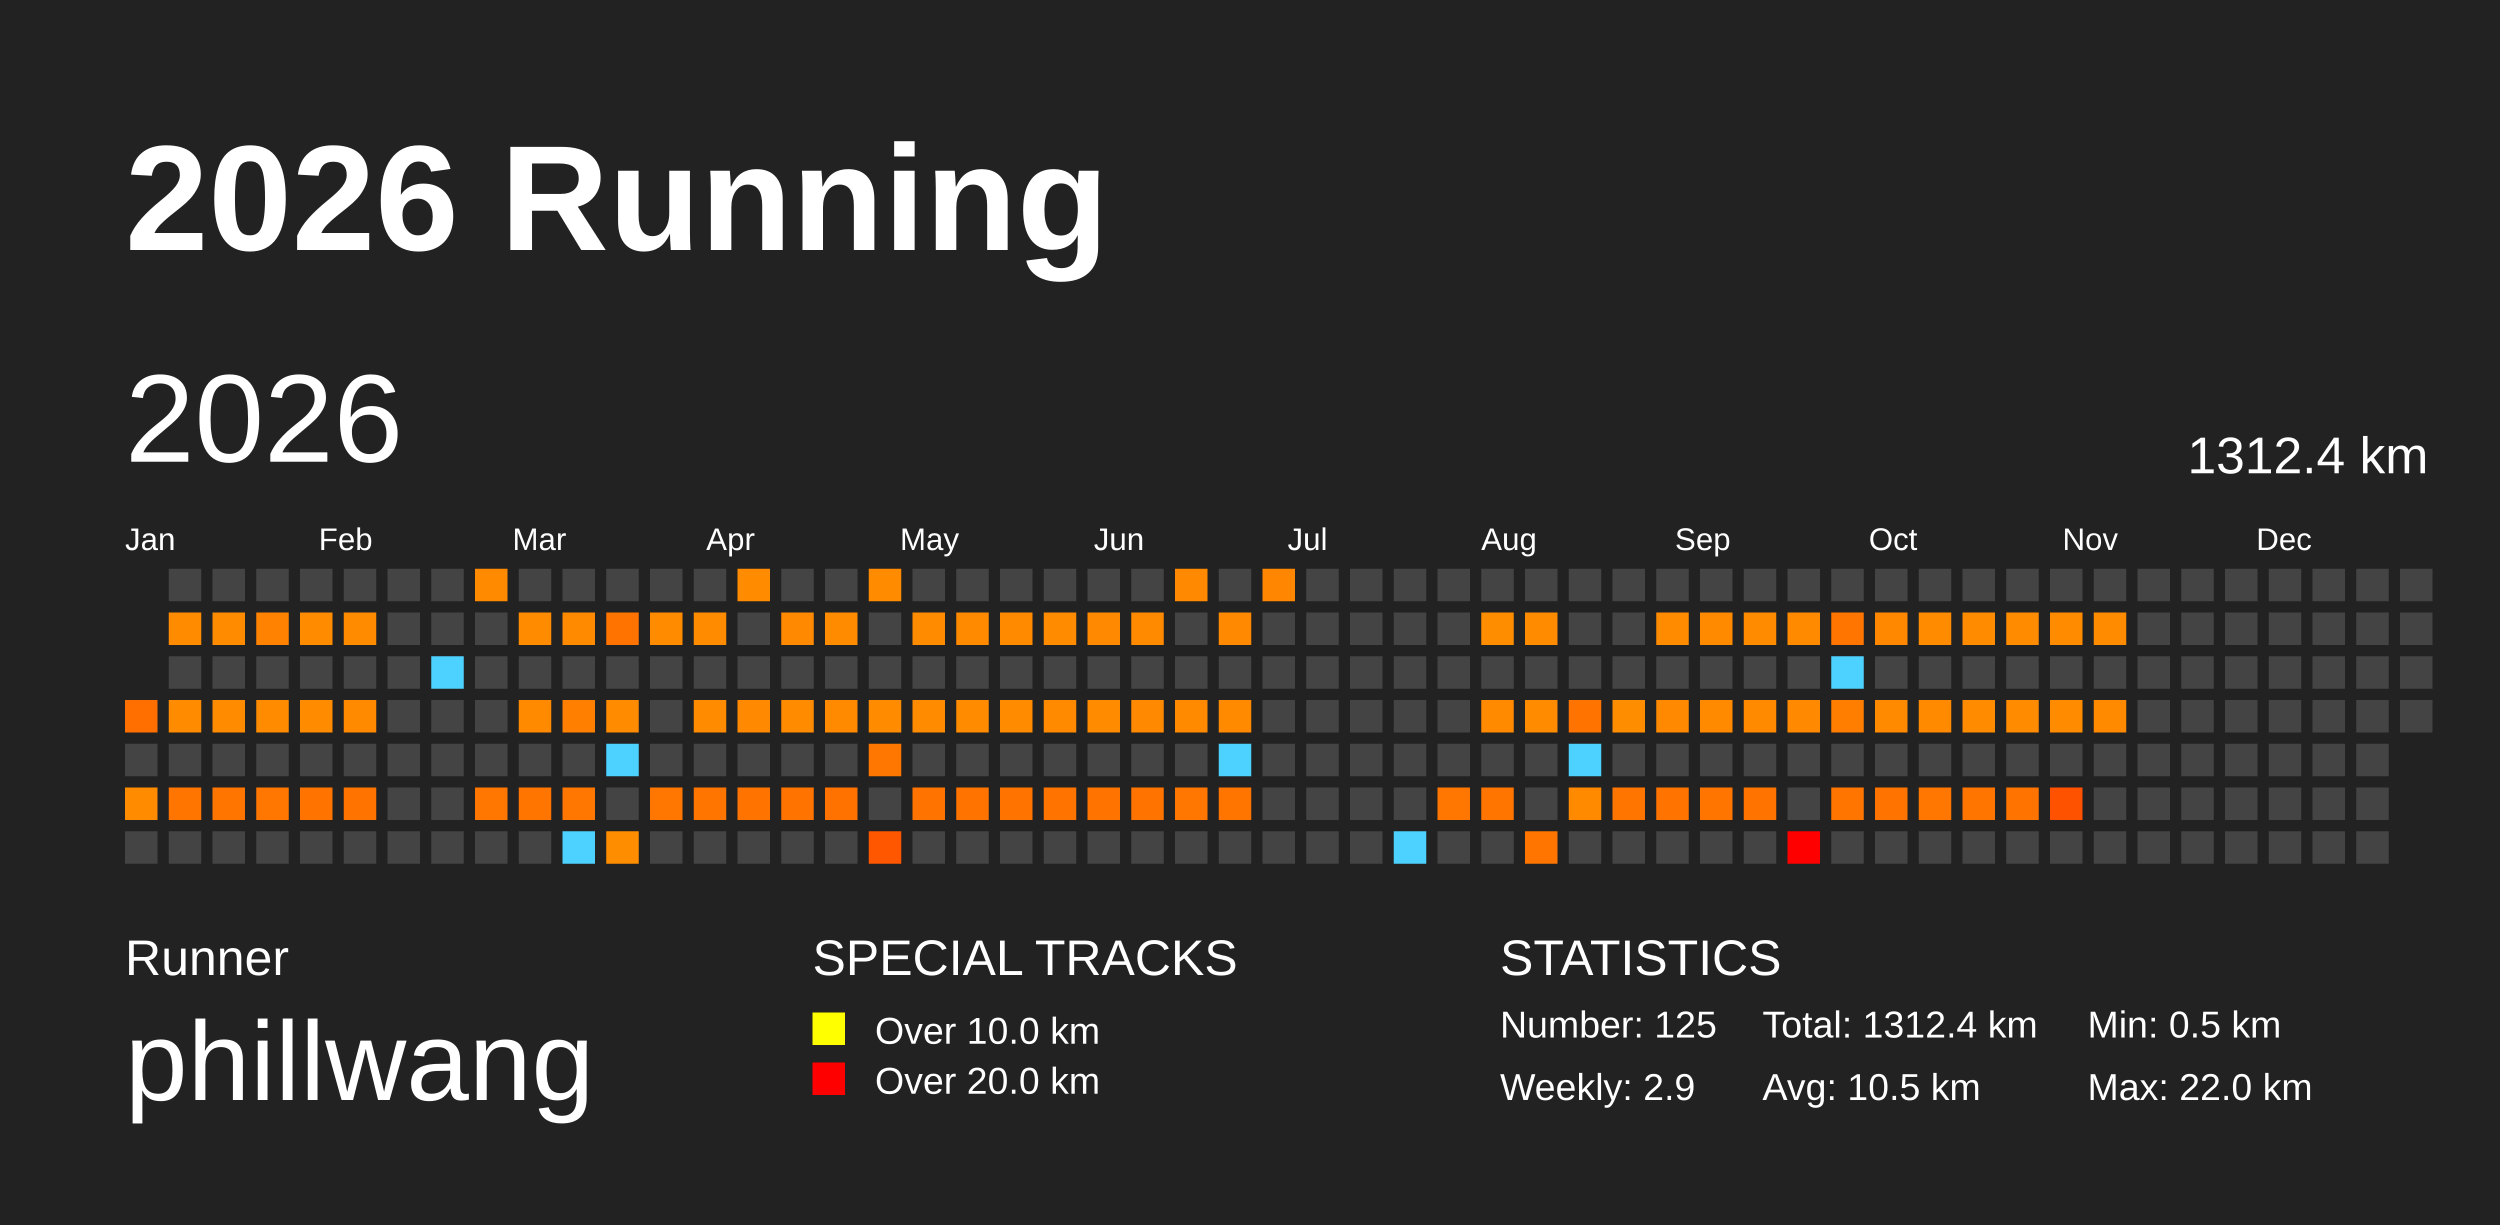
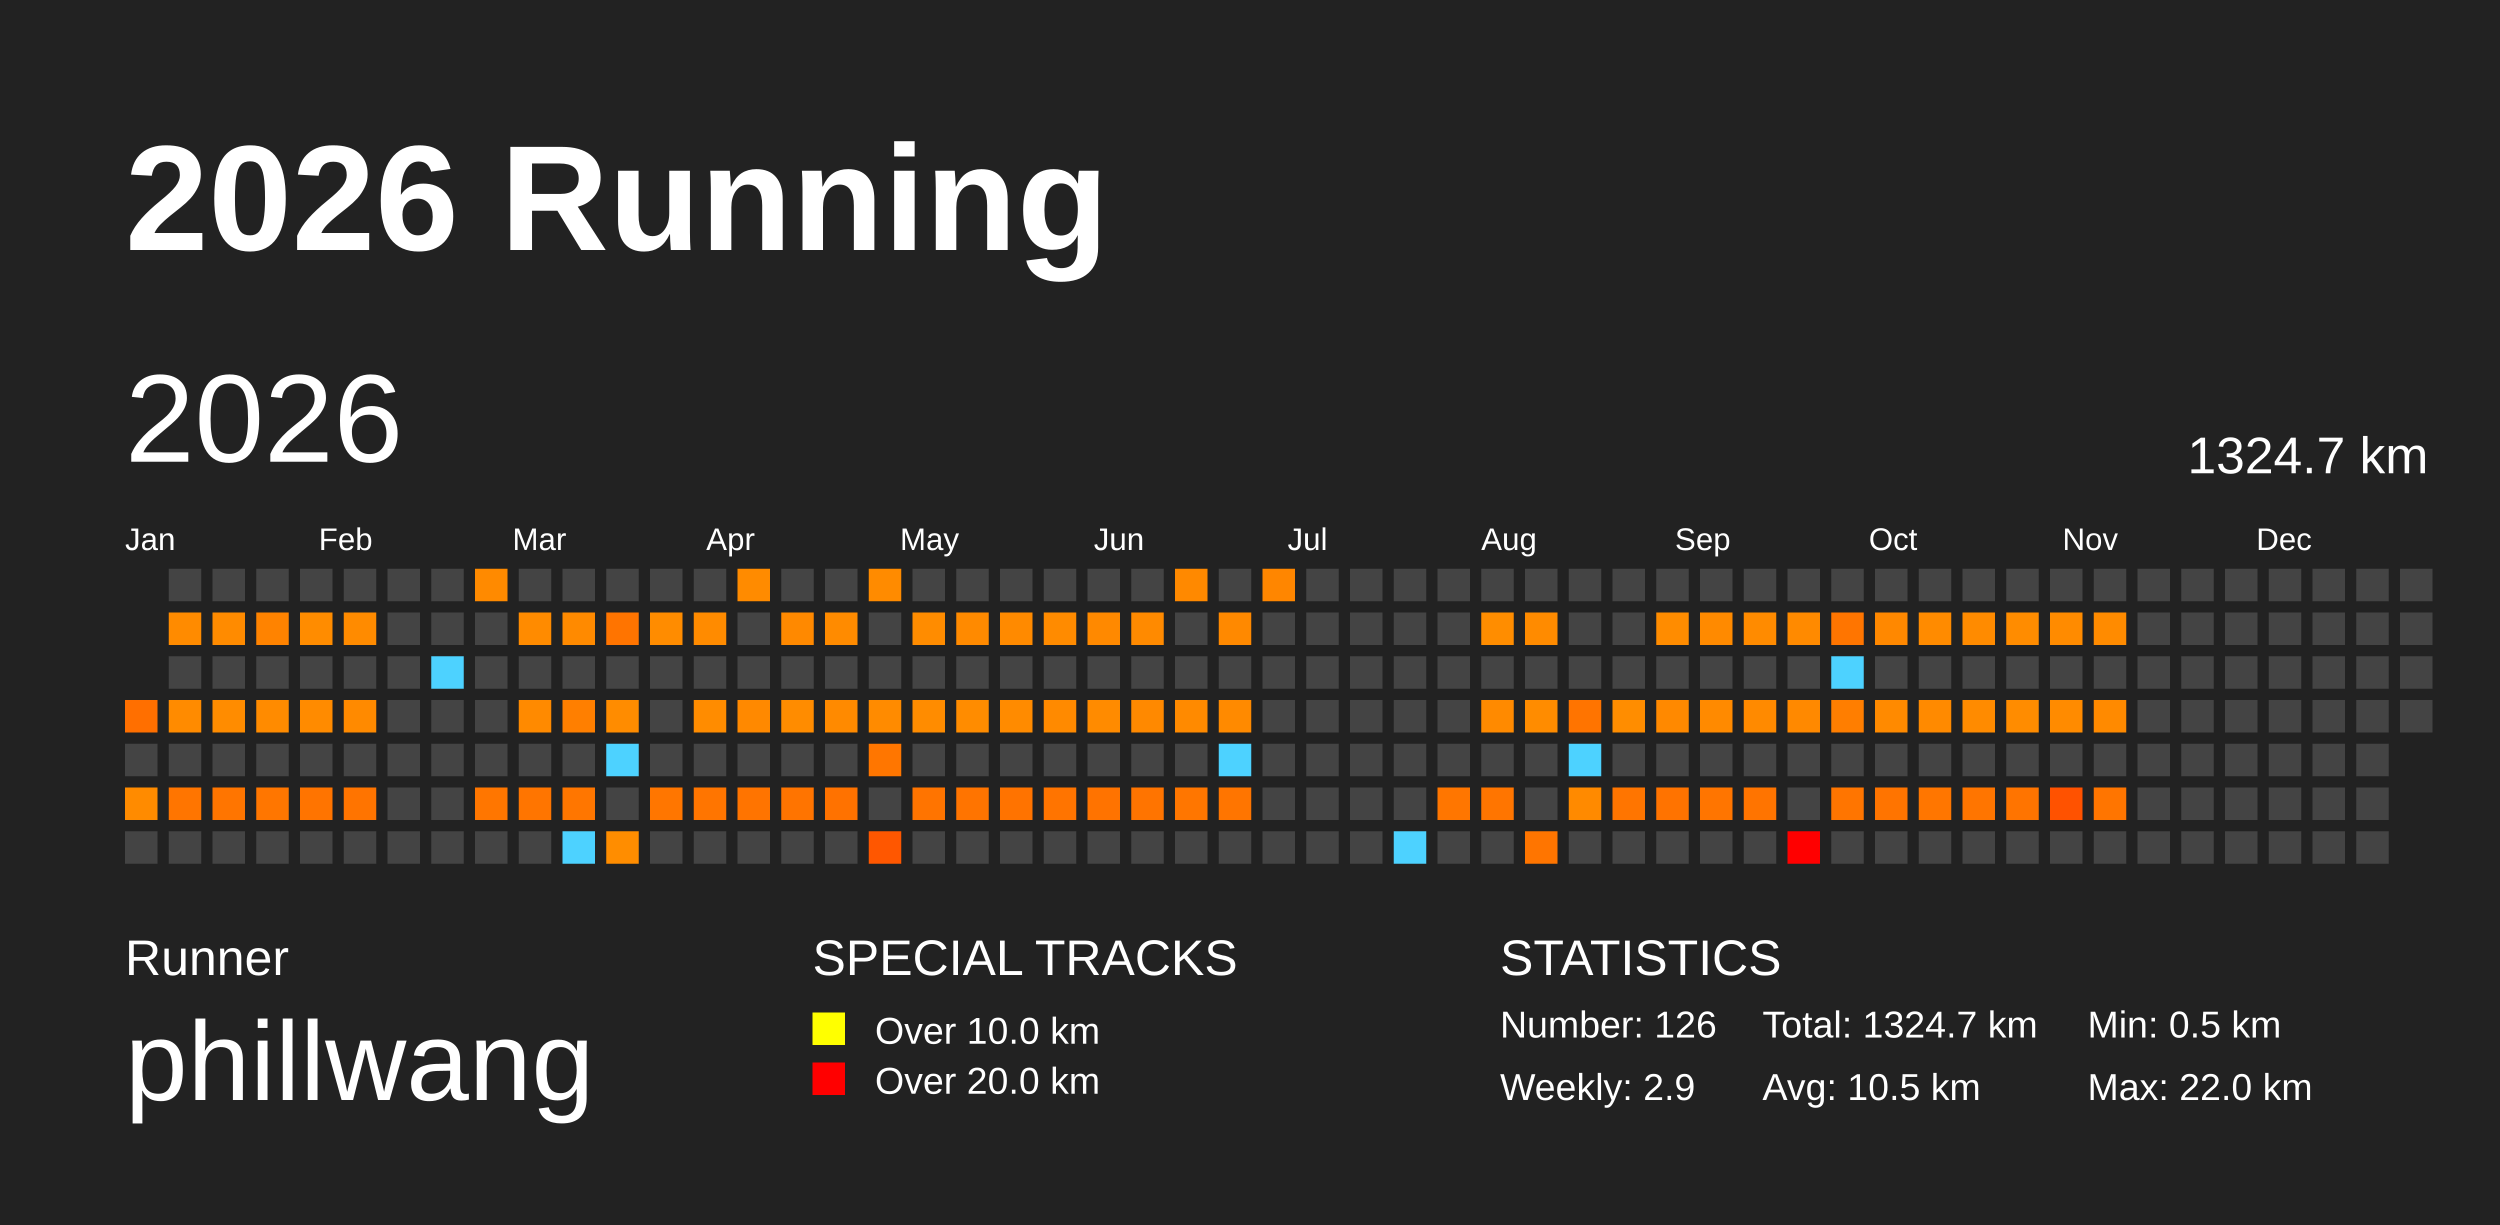
<svg xmlns="http://www.w3.org/2000/svg" baseProfile="full" height="98mm" version="1.1" viewBox="0,0,200,98" width="200mm">
  <defs>
    <pattern height="2" id="indoor-stripe" patternUnits="userSpaceOnUse" width="2">
      <line stroke="white" stroke-opacity="0.45" stroke-width="0.5" x1="0" x2="2" y1="2" y2="0" />
    </pattern>
  </defs>
  <rect fill="#222222" height="98" width="200" x="0" y="0" />
  <text fill="#FFFFFF" style="font-size:12px; font-family:Arial; font-weight:bold;" x="10" y="20">2026 Running</text>
  <text fill="#FFFFFF" style="font-size:4px; font-family:Arial" x="10" y="78">Runner</text>
  <text fill="#FFFFFF" style="font-size:9px; font-family:Arial" x="10" y="88">phillwang</text>
  <text fill="#FFFFFF" style="font-size:4px; font-family:Arial" x="65" y="78">SPECIAL TRACKS</text>
  <rect fill="yellow" height="2.6" width="2.6" x="65" y="81" />
  <text fill="#FFFFFF" style="font-size:3px; font-family:Arial" x="70" y="83.5">Over 10.0 km</text>
  <rect fill="red" height="2.6" width="2.6" x="65" y="85" />
  <text fill="#FFFFFF" style="font-size:3px; font-family:Arial" x="70" y="87.5">Over 20.0 km</text>
  <text fill="#FFFFFF" style="font-size:4px; font-family:Arial" x="120" y="78">STATISTICS</text>
-   <text fill="#FFFFFF" style="font-size:3px; font-family:Arial" x="120" y="83">Number: 125</text>
+   <text fill="#FFFFFF" style="font-size:3px; font-family:Arial" x="120" y="83">Number: 126</text>
  <text fill="#FFFFFF" style="font-size:3px; font-family:Arial" x="120" y="88">Weekly: 2.9</text>
-   <text fill="#FFFFFF" style="font-size:3px; font-family:Arial" x="141" y="83">Total: 1312.4 km</text>
+   <text fill="#FFFFFF" style="font-size:3px; font-family:Arial" x="141" y="83">Total: 1324.7 km</text>
  <text fill="#FFFFFF" style="font-size:3px; font-family:Arial" x="141" y="88">Avg: 10.5 km</text>
  <text fill="#FFFFFF" style="font-size:3px; font-family:Arial" x="167" y="83">Min: 0.5 km</text>
  <text fill="#FFFFFF" style="font-size:3px; font-family:Arial" x="167" y="88">Max: 22.0 km</text>
  <text dominant-baseline="hanging" fill="#FFFFFF" style="font-size:10.0px; font-family:Arial;" x="10" y="30">2026</text>
-   <text dominant-baseline="hanging" fill="#FFFFFF" style="font-size:4.125px; font-family:Arial;" x="175" y="35">1312.4 km</text>
+   <text dominant-baseline="hanging" fill="#FFFFFF" style="font-size:4.125px; font-family:Arial;" x="175" y="35">1324.7 km</text>
  <text fill="#FFFFFF" style="font-size:2.5px; font-family:Arial" x="10.0" y="44">Jan</text>
  <text fill="#FFFFFF" style="font-size:2.5px; font-family:Arial" x="25.5" y="44">Feb</text>
  <text fill="#FFFFFF" style="font-size:2.5px; font-family:Arial" x="41.0" y="44">Mar</text>
  <text fill="#FFFFFF" style="font-size:2.5px; font-family:Arial" x="56.5" y="44">Apr</text>
  <text fill="#FFFFFF" style="font-size:2.5px; font-family:Arial" x="72.0" y="44">May</text>
  <text fill="#FFFFFF" style="font-size:2.5px; font-family:Arial" x="87.5" y="44">Jun</text>
  <text fill="#FFFFFF" style="font-size:2.5px; font-family:Arial" x="103.0" y="44">Jul</text>
  <text fill="#FFFFFF" style="font-size:2.5px; font-family:Arial" x="118.5" y="44">Aug</text>
  <text fill="#FFFFFF" style="font-size:2.5px; font-family:Arial" x="134.0" y="44">Sep</text>
  <text fill="#FFFFFF" style="font-size:2.5px; font-family:Arial" x="149.5" y="44">Oct</text>
  <text fill="#FFFFFF" style="font-size:2.5px; font-family:Arial" x="165.0" y="44">Nov</text>
  <text fill="#FFFFFF" style="font-size:2.5px; font-family:Arial" x="180.5" y="44">Dec</text>
  <rect fill="#ff6f00" height="2.6" width="2.6" x="10.0" y="56.0" />
  <rect fill="#444444" height="2.6" width="2.6" x="10.0" y="59.5" />
  <rect fill="#ff8b00" height="2.6" width="2.6" x="10.0" y="63.0" />
  <rect fill="#444444" height="2.6" width="2.6" x="10.0" y="66.5" />
  <rect fill="#444444" height="2.6" width="2.6" x="13.5" y="45.5" />
  <rect fill="#ff8b00" height="2.6" width="2.6" x="13.5" y="49.0" />
  <rect fill="#444444" height="2.6" width="2.6" x="13.5" y="52.5" />
  <rect fill="#ff8b00" height="2.6" width="2.6" x="13.5" y="56.0" />
  <rect fill="#444444" height="2.6" width="2.6" x="13.5" y="59.5" />
  <rect fill="#ff7500" height="2.6" width="2.6" x="13.5" y="63.0" />
  <rect fill="#444444" height="2.6" width="2.6" x="13.5" y="66.5" />
  <rect fill="#444444" height="2.6" width="2.6" x="17.0" y="45.5" />
  <rect fill="#ff8b00" height="2.6" width="2.6" x="17.0" y="49.0" />
  <rect fill="#444444" height="2.6" width="2.6" x="17.0" y="52.5" />
  <rect fill="#ff8c00" height="2.6" width="2.6" x="17.0" y="56.0" />
  <rect fill="#444444" height="2.6" width="2.6" x="17.0" y="59.5" />
  <rect fill="#ff7500" height="2.6" width="2.6" x="17.0" y="63.0" />
  <rect fill="#444444" height="2.6" width="2.6" x="17.0" y="66.5" />
  <rect fill="#444444" height="2.6" width="2.6" x="20.5" y="45.5" />
  <rect fill="#ff8300" height="2.6" width="2.6" x="20.5" y="49.0" />
  <rect fill="#444444" height="2.6" width="2.6" x="20.5" y="52.5" />
  <rect fill="#ff8b00" height="2.6" width="2.6" x="20.5" y="56.0" />
  <rect fill="#444444" height="2.6" width="2.6" x="20.5" y="59.5" />
  <rect fill="#ff7600" height="2.6" width="2.6" x="20.5" y="63.0" />
  <rect fill="#444444" height="2.6" width="2.6" x="20.5" y="66.5" />
  <rect fill="#444444" height="2.6" width="2.6" x="24.0" y="45.5" />
  <rect fill="#ff8c00" height="2.6" width="2.6" x="24.0" y="49.0" />
  <rect fill="#444444" height="2.6" width="2.6" x="24.0" y="52.5" />
  <rect fill="#ff8b00" height="2.6" width="2.6" x="24.0" y="56.0" />
  <rect fill="#444444" height="2.6" width="2.6" x="24.0" y="59.5" />
  <rect fill="#ff7400" height="2.6" width="2.6" x="24.0" y="63.0" />
  <rect fill="#444444" height="2.6" width="2.6" x="24.0" y="66.5" />
  <rect fill="#444444" height="2.6" width="2.6" x="27.5" y="45.5" />
  <rect fill="#ff8b00" height="2.6" width="2.6" x="27.5" y="49.0" />
  <rect fill="#444444" height="2.6" width="2.6" x="27.5" y="52.5" />
  <rect fill="#ff8a00" height="2.6" width="2.6" x="27.5" y="56.0" />
  <rect fill="#444444" height="2.6" width="2.6" x="27.5" y="59.5" />
  <rect fill="#ff7400" height="2.6" width="2.6" x="27.5" y="63.0" />
  <rect fill="#444444" height="2.6" width="2.6" x="27.5" y="66.5" />
  <rect fill="#444444" height="2.6" width="2.6" x="31.0" y="45.5" />
  <rect fill="#444444" height="2.6" width="2.6" x="31.0" y="49.0" />
  <rect fill="#444444" height="2.6" width="2.6" x="31.0" y="52.5" />
  <rect fill="#444444" height="2.6" width="2.6" x="31.0" y="56.0" />
  <rect fill="#444444" height="2.6" width="2.6" x="31.0" y="59.5" />
  <rect fill="#444444" height="2.6" width="2.6" x="31.0" y="63.0" />
  <rect fill="#444444" height="2.6" width="2.6" x="31.0" y="66.5" />
  <rect fill="#444444" height="2.6" width="2.6" x="34.5" y="45.5" />
  <rect fill="#444444" height="2.6" width="2.6" x="34.5" y="49.0" />
  <rect fill="#4dd2ff" height="2.6" width="2.6" x="34.5" y="52.5" />
  <rect fill="#444444" height="2.6" width="2.6" x="34.5" y="56.0" />
  <rect fill="#444444" height="2.6" width="2.6" x="34.5" y="59.5" />
  <rect fill="#444444" height="2.6" width="2.6" x="34.5" y="63.0" />
  <rect fill="#444444" height="2.6" width="2.6" x="34.5" y="66.5" />
  <rect fill="#ff8a00" height="2.6" width="2.6" x="38.0" y="45.5" />
  <rect fill="#444444" height="2.6" width="2.6" x="38.0" y="49.0" />
  <rect fill="#444444" height="2.6" width="2.6" x="38.0" y="52.5" />
  <rect fill="#444444" height="2.6" width="2.6" x="38.0" y="56.0" />
  <rect fill="#444444" height="2.6" width="2.6" x="38.0" y="59.5" />
  <rect fill="#ff7600" height="2.6" width="2.6" x="38.0" y="63.0" />
  <rect fill="#444444" height="2.6" width="2.6" x="38.0" y="66.5" />
  <rect fill="#444444" height="2.6" width="2.6" x="41.5" y="45.5" />
  <rect fill="#ff8b00" height="2.6" width="2.6" x="41.5" y="49.0" />
  <rect fill="#444444" height="2.6" width="2.6" x="41.5" y="52.5" />
  <rect fill="#ff8a00" height="2.6" width="2.6" x="41.5" y="56.0" />
  <rect fill="#444444" height="2.6" width="2.6" x="41.5" y="59.5" />
  <rect fill="#ff7500" height="2.6" width="2.6" x="41.5" y="63.0" />
  <rect fill="#444444" height="2.6" width="2.6" x="41.5" y="66.5" />
  <rect fill="#444444" height="2.6" width="2.6" x="45.0" y="45.5" />
  <rect fill="#ff8a00" height="2.6" width="2.6" x="45.0" y="49.0" />
  <rect fill="#444444" height="2.6" width="2.6" x="45.0" y="52.5" />
  <rect fill="#ff7f00" height="2.6" width="2.6" x="45.0" y="56.0" />
  <rect fill="#444444" height="2.6" width="2.6" x="45.0" y="59.5" />
  <rect fill="#ff7600" height="2.6" width="2.6" x="45.0" y="63.0" />
  <rect fill="#4dd2ff" height="2.6" width="2.6" x="45.0" y="66.5" />
  <rect fill="#444444" height="2.6" width="2.6" x="48.5" y="45.5" />
  <rect fill="#ff7400" height="2.6" width="2.6" x="48.5" y="49.0" />
  <rect fill="#444444" height="2.6" width="2.6" x="48.5" y="52.5" />
  <rect fill="#ff8c00" height="2.6" width="2.6" x="48.5" y="56.0" />
  <rect fill="#4dd2ff" height="2.6" width="2.6" x="48.5" y="59.5" />
  <rect fill="#444444" height="2.6" width="2.6" x="48.5" y="63.0" />
  <rect fill="#ff8d00" height="2.6" width="2.6" x="48.5" y="66.5" />
  <rect fill="#444444" height="2.6" width="2.6" x="52.0" y="45.5" />
  <rect fill="#ff8c00" height="2.6" width="2.6" x="52.0" y="49.0" />
  <rect fill="#444444" height="2.6" width="2.6" x="52.0" y="52.5" />
  <rect fill="#444444" height="2.6" width="2.6" x="52.0" y="56.0" />
  <rect fill="#444444" height="2.6" width="2.6" x="52.0" y="59.5" />
  <rect fill="#ff7600" height="2.6" width="2.6" x="52.0" y="63.0" />
  <rect fill="#444444" height="2.6" width="2.6" x="52.0" y="66.5" />
  <rect fill="#444444" height="2.6" width="2.6" x="55.5" y="45.5" />
  <rect fill="#ff8b00" height="2.6" width="2.6" x="55.5" y="49.0" />
  <rect fill="#444444" height="2.6" width="2.6" x="55.5" y="52.5" />
  <rect fill="#ff8c00" height="2.6" width="2.6" x="55.5" y="56.0" />
  <rect fill="#444444" height="2.6" width="2.6" x="55.5" y="59.5" />
  <rect fill="#ff7500" height="2.6" width="2.6" x="55.5" y="63.0" />
  <rect fill="#444444" height="2.6" width="2.6" x="55.5" y="66.5" />
  <rect fill="#ff8b00" height="2.6" width="2.6" x="59.0" y="45.5" />
  <rect fill="#444444" height="2.6" width="2.6" x="59.0" y="49.0" />
  <rect fill="#444444" height="2.6" width="2.6" x="59.0" y="52.5" />
  <rect fill="#ff8900" height="2.6" width="2.6" x="59.0" y="56.0" />
  <rect fill="#444444" height="2.6" width="2.6" x="59.0" y="59.5" />
  <rect fill="#ff7400" height="2.6" width="2.6" x="59.0" y="63.0" />
  <rect fill="#444444" height="2.6" width="2.6" x="59.0" y="66.5" />
  <rect fill="#444444" height="2.6" width="2.6" x="62.5" y="45.5" />
  <rect fill="#ff8900" height="2.6" width="2.6" x="62.5" y="49.0" />
  <rect fill="#444444" height="2.6" width="2.6" x="62.5" y="52.5" />
  <rect fill="#ff8c00" height="2.6" width="2.6" x="62.5" y="56.0" />
  <rect fill="#444444" height="2.6" width="2.6" x="62.5" y="59.5" />
  <rect fill="#ff7400" height="2.6" width="2.6" x="62.5" y="63.0" />
  <rect fill="#444444" height="2.6" width="2.6" x="62.5" y="66.5" />
  <rect fill="#444444" height="2.6" width="2.6" x="66.0" y="45.5" />
  <rect fill="#ff8b00" height="2.6" width="2.6" x="66.0" y="49.0" />
  <rect fill="#444444" height="2.6" width="2.6" x="66.0" y="52.5" />
  <rect fill="#ff8a00" height="2.6" width="2.6" x="66.0" y="56.0" />
  <rect fill="#444444" height="2.6" width="2.6" x="66.0" y="59.5" />
  <rect fill="#ff7200" height="2.6" width="2.6" x="66.0" y="63.0" />
  <rect fill="#444444" height="2.6" width="2.6" x="66.0" y="66.5" />
  <rect fill="#ff8b00" height="2.6" width="2.6" x="69.5" y="45.5" />
  <rect fill="#444444" height="2.6" width="2.6" x="69.5" y="49.0" />
  <rect fill="#444444" height="2.6" width="2.6" x="69.5" y="52.5" />
  <rect fill="#ff8b00" height="2.6" width="2.6" x="69.5" y="56.0" />
  <rect fill="#ff7600" height="2.6" width="2.6" x="69.5" y="59.5" />
  <rect fill="#444444" height="2.6" width="2.6" x="69.5" y="63.0" />
  <rect fill="#ff5700" height="2.6" width="2.6" x="69.5" y="66.5" />
  <rect fill="#444444" height="2.6" width="2.6" x="73.0" y="45.5" />
  <rect fill="#ff8c00" height="2.6" width="2.6" x="73.0" y="49.0" />
  <rect fill="#444444" height="2.6" width="2.6" x="73.0" y="52.5" />
  <rect fill="#ff8c00" height="2.6" width="2.6" x="73.0" y="56.0" />
  <rect fill="#444444" height="2.6" width="2.6" x="73.0" y="59.5" />
  <rect fill="#ff7400" height="2.6" width="2.6" x="73.0" y="63.0" />
  <rect fill="#444444" height="2.6" width="2.6" x="73.0" y="66.5" />
  <rect fill="#444444" height="2.6" width="2.6" x="76.5" y="45.5" />
  <rect fill="#ff8a00" height="2.6" width="2.6" x="76.5" y="49.0" />
  <rect fill="#444444" height="2.6" width="2.6" x="76.5" y="52.5" />
  <rect fill="#ff8c00" height="2.6" width="2.6" x="76.5" y="56.0" />
  <rect fill="#444444" height="2.6" width="2.6" x="76.5" y="59.5" />
  <rect fill="#ff7400" height="2.6" width="2.6" x="76.5" y="63.0" />
  <rect fill="#444444" height="2.6" width="2.6" x="76.5" y="66.5" />
  <rect fill="#444444" height="2.6" width="2.6" x="80.0" y="45.5" />
  <rect fill="#ff8a00" height="2.6" width="2.6" x="80.0" y="49.0" />
  <rect fill="#444444" height="2.6" width="2.6" x="80.0" y="52.5" />
  <rect fill="#ff8b00" height="2.6" width="2.6" x="80.0" y="56.0" />
  <rect fill="#444444" height="2.6" width="2.6" x="80.0" y="59.5" />
  <rect fill="#ff7300" height="2.6" width="2.6" x="80.0" y="63.0" />
  <rect fill="#444444" height="2.6" width="2.6" x="80.0" y="66.5" />
  <rect fill="#444444" height="2.6" width="2.6" x="83.5" y="45.5" />
  <rect fill="#ff8b00" height="2.6" width="2.6" x="83.5" y="49.0" />
  <rect fill="#444444" height="2.6" width="2.6" x="83.5" y="52.5" />
  <rect fill="#ff8a00" height="2.6" width="2.6" x="83.5" y="56.0" />
  <rect fill="#444444" height="2.6" width="2.6" x="83.5" y="59.5" />
  <rect fill="#ff7400" height="2.6" width="2.6" x="83.5" y="63.0" />
  <rect fill="#444444" height="2.6" width="2.6" x="83.5" y="66.5" />
  <rect fill="#444444" height="2.6" width="2.6" x="87.0" y="45.5" />
  <rect fill="#ff8900" height="2.6" width="2.6" x="87.0" y="49.0" />
  <rect fill="#444444" height="2.6" width="2.6" x="87.0" y="52.5" />
  <rect fill="#ff8b00" height="2.6" width="2.6" x="87.0" y="56.0" />
  <rect fill="#444444" height="2.6" width="2.6" x="87.0" y="59.5" />
  <rect fill="#ff7300" height="2.6" width="2.6" x="87.0" y="63.0" />
  <rect fill="#444444" height="2.6" width="2.6" x="87.0" y="66.5" />
  <rect fill="#444444" height="2.6" width="2.6" x="90.5" y="45.5" />
  <rect fill="#ff8a00" height="2.6" width="2.6" x="90.5" y="49.0" />
  <rect fill="#444444" height="2.6" width="2.6" x="90.5" y="52.5" />
  <rect fill="#ff8900" height="2.6" width="2.6" x="90.5" y="56.0" />
  <rect fill="#444444" height="2.6" width="2.6" x="90.5" y="59.5" />
  <rect fill="#ff7400" height="2.6" width="2.6" x="90.5" y="63.0" />
  <rect fill="#444444" height="2.6" width="2.6" x="90.5" y="66.5" />
  <rect fill="#ff8900" height="2.6" width="2.6" x="94.0" y="45.5" />
  <rect fill="#444444" height="2.6" width="2.6" x="94.0" y="49.0" />
  <rect fill="#444444" height="2.6" width="2.6" x="94.0" y="52.5" />
  <rect fill="#ff8a00" height="2.6" width="2.6" x="94.0" y="56.0" />
  <rect fill="#444444" height="2.6" width="2.6" x="94.0" y="59.5" />
  <rect fill="#ff7600" height="2.6" width="2.6" x="94.0" y="63.0" />
  <rect fill="#444444" height="2.6" width="2.6" x="94.0" y="66.5" />
  <rect fill="#444444" height="2.6" width="2.6" x="97.5" y="45.5" />
  <rect fill="#ff8900" height="2.6" width="2.6" x="97.5" y="49.0" />
  <rect fill="#444444" height="2.6" width="2.6" x="97.5" y="52.5" />
  <rect fill="#ff8a00" height="2.6" width="2.6" x="97.5" y="56.0" />
  <rect fill="#4dd2ff" height="2.6" width="2.6" x="97.5" y="59.5" />
  <rect fill="#ff7500" height="2.6" width="2.6" x="97.5" y="63.0" />
  <rect fill="#444444" height="2.6" width="2.6" x="97.5" y="66.5" />
  <rect fill="#ff8600" height="2.6" width="2.6" x="101.0" y="45.5" />
  <rect fill="#444444" height="2.6" width="2.6" x="101.0" y="49.0" />
  <rect fill="#444444" height="2.6" width="2.6" x="101.0" y="52.5" />
  <rect fill="#444444" height="2.6" width="2.6" x="101.0" y="56.0" />
  <rect fill="#444444" height="2.6" width="2.6" x="101.0" y="59.5" />
  <rect fill="#444444" height="2.6" width="2.6" x="101.0" y="63.0" />
  <rect fill="#444444" height="2.6" width="2.6" x="101.0" y="66.5" />
  <rect fill="#444444" height="2.6" width="2.6" x="104.5" y="45.5" />
  <rect fill="#444444" height="2.6" width="2.6" x="104.5" y="49.0" />
  <rect fill="#444444" height="2.6" width="2.6" x="104.5" y="52.5" />
  <rect fill="#444444" height="2.6" width="2.6" x="104.5" y="56.0" />
  <rect fill="#444444" height="2.6" width="2.6" x="104.5" y="59.5" />
  <rect fill="#444444" height="2.6" width="2.6" x="104.5" y="63.0" />
  <rect fill="#444444" height="2.6" width="2.6" x="104.5" y="66.5" />
  <rect fill="#444444" height="2.6" width="2.6" x="108.0" y="45.5" />
  <rect fill="#444444" height="2.6" width="2.6" x="108.0" y="49.0" />
  <rect fill="#444444" height="2.6" width="2.6" x="108.0" y="52.5" />
  <rect fill="#444444" height="2.6" width="2.6" x="108.0" y="56.0" />
  <rect fill="#444444" height="2.6" width="2.6" x="108.0" y="59.5" />
  <rect fill="#444444" height="2.6" width="2.6" x="108.0" y="63.0" />
  <rect fill="#444444" height="2.6" width="2.6" x="108.0" y="66.5" />
  <rect fill="#444444" height="2.6" width="2.6" x="111.5" y="45.5" />
  <rect fill="#444444" height="2.6" width="2.6" x="111.5" y="49.0" />
  <rect fill="#444444" height="2.6" width="2.6" x="111.5" y="52.5" />
  <rect fill="#444444" height="2.6" width="2.6" x="111.5" y="56.0" />
  <rect fill="#444444" height="2.6" width="2.6" x="111.5" y="59.5" />
  <rect fill="#444444" height="2.6" width="2.6" x="111.5" y="63.0" />
  <rect fill="#4dd2ff" height="2.6" width="2.6" x="111.5" y="66.5" />
  <rect fill="#444444" height="2.6" width="2.6" x="115.0" y="45.5" />
  <rect fill="#444444" height="2.6" width="2.6" x="115.0" y="49.0" />
  <rect fill="#444444" height="2.6" width="2.6" x="115.0" y="52.5" />
  <rect fill="#444444" height="2.6" width="2.6" x="115.0" y="56.0" />
  <rect fill="#444444" height="2.6" width="2.6" x="115.0" y="59.5" />
  <rect fill="#ff7600" height="2.6" width="2.6" x="115.0" y="63.0" />
  <rect fill="#444444" height="2.6" width="2.6" x="115.0" y="66.5" />
  <rect fill="#444444" height="2.6" width="2.6" x="118.5" y="45.5" />
  <rect fill="#ff8d00" height="2.6" width="2.6" x="118.5" y="49.0" />
  <rect fill="#444444" height="2.6" width="2.6" x="118.5" y="52.5" />
  <rect fill="#ff8a00" height="2.6" width="2.6" x="118.5" y="56.0" />
  <rect fill="#444444" height="2.6" width="2.6" x="118.5" y="59.5" />
  <rect fill="#ff7500" height="2.6" width="2.6" x="118.5" y="63.0" />
  <rect fill="#444444" height="2.6" width="2.6" x="118.5" y="66.5" />
  <rect fill="#444444" height="2.6" width="2.6" x="122.0" y="45.5" />
  <rect fill="#ff8b00" height="2.6" width="2.6" x="122.0" y="49.0" />
  <rect fill="#444444" height="2.6" width="2.6" x="122.0" y="52.5" />
  <rect fill="#ff8c00" height="2.6" width="2.6" x="122.0" y="56.0" />
  <rect fill="#444444" height="2.6" width="2.6" x="122.0" y="59.5" />
  <rect fill="#444444" height="2.6" width="2.6" x="122.0" y="63.0" />
  <rect fill="#ff7500" height="2.6" width="2.6" x="122.0" y="66.5" />
  <rect fill="#444444" height="2.6" width="2.6" x="125.5" y="45.5" />
  <rect fill="#444444" height="2.6" width="2.6" x="125.5" y="49.0" />
  <rect fill="#444444" height="2.6" width="2.6" x="125.5" y="52.5" />
  <rect fill="#ff7400" height="2.6" width="2.6" x="125.5" y="56.0" />
  <rect fill="#4dd2ff" height="2.6" width="2.6" x="125.5" y="59.5" />
  <rect fill="#ff8a00" height="2.6" width="2.6" x="125.5" y="63.0" />
  <rect fill="#444444" height="2.6" width="2.6" x="125.5" y="66.5" />
  <rect fill="#444444" height="2.6" width="2.6" x="129.0" y="45.5" />
  <rect fill="#444444" height="2.6" width="2.6" x="129.0" y="49.0" />
  <rect fill="#444444" height="2.6" width="2.6" x="129.0" y="52.5" />
  <rect fill="#ff8d00" height="2.6" width="2.6" x="129.0" y="56.0" />
  <rect fill="#444444" height="2.6" width="2.6" x="129.0" y="59.5" />
  <rect fill="#ff7500" height="2.6" width="2.6" x="129.0" y="63.0" />
  <rect fill="#444444" height="2.6" width="2.6" x="129.0" y="66.5" />
  <rect fill="#444444" height="2.6" width="2.6" x="132.5" y="45.5" />
  <rect fill="#ff8c00" height="2.6" width="2.6" x="132.5" y="49.0" />
  <rect fill="#444444" height="2.6" width="2.6" x="132.5" y="52.5" />
  <rect fill="#ff8900" height="2.6" width="2.6" x="132.5" y="56.0" />
  <rect fill="#444444" height="2.6" width="2.6" x="132.5" y="59.5" />
  <rect fill="#ff7300" height="2.6" width="2.6" x="132.5" y="63.0" />
  <rect fill="#444444" height="2.6" width="2.6" x="132.5" y="66.5" />
  <rect fill="#444444" height="2.6" width="2.6" x="136.0" y="45.5" />
  <rect fill="#ff8a00" height="2.6" width="2.6" x="136.0" y="49.0" />
  <rect fill="#444444" height="2.6" width="2.6" x="136.0" y="52.5" />
  <rect fill="#ff8a00" height="2.6" width="2.6" x="136.0" y="56.0" />
  <rect fill="#444444" height="2.6" width="2.6" x="136.0" y="59.5" />
  <rect fill="#ff7500" height="2.6" width="2.6" x="136.0" y="63.0" />
  <rect fill="#444444" height="2.6" width="2.6" x="136.0" y="66.5" />
  <rect fill="#444444" height="2.6" width="2.6" x="139.5" y="45.5" />
  <rect fill="#ff8b00" height="2.6" width="2.6" x="139.5" y="49.0" />
  <rect fill="#444444" height="2.6" width="2.6" x="139.5" y="52.5" />
  <rect fill="#ff8a00" height="2.6" width="2.6" x="139.5" y="56.0" />
  <rect fill="#444444" height="2.6" width="2.6" x="139.5" y="59.5" />
  <rect fill="#ff7400" height="2.6" width="2.6" x="139.5" y="63.0" />
  <rect fill="#444444" height="2.6" width="2.6" x="139.5" y="66.5" />
  <rect fill="#444444" height="2.6" width="2.6" x="143.0" y="45.5" />
  <rect fill="#ff8a00" height="2.6" width="2.6" x="143.0" y="49.0" />
  <rect fill="#444444" height="2.6" width="2.6" x="143.0" y="52.5" />
  <rect fill="#ff8900" height="2.6" width="2.6" x="143.0" y="56.0" />
  <rect fill="#444444" height="2.6" width="2.6" x="143.0" y="59.5" />
  <rect fill="#444444" height="2.6" width="2.6" x="143.0" y="63.0" />
  <rect fill="red" height="2.6" width="2.6" x="143.0" y="66.5" />
  <rect fill="#444444" height="2.6" width="2.6" x="146.5" y="45.5" />
  <rect fill="#ff7500" height="2.6" width="2.6" x="146.5" y="49.0" />
  <rect fill="#4dd2ff" height="2.6" width="2.6" x="146.5" y="52.5" />
  <rect fill="#ff7e00" height="2.6" width="2.6" x="146.5" y="56.0" />
  <rect fill="#444444" height="2.6" width="2.6" x="146.5" y="59.5" />
  <rect fill="#ff7500" height="2.6" width="2.6" x="146.5" y="63.0" />
  <rect fill="#444444" height="2.6" width="2.6" x="146.5" y="66.5" />
  <rect fill="#444444" height="2.6" width="2.6" x="150.0" y="45.5" />
  <rect fill="#ff8800" height="2.6" width="2.6" x="150.0" y="49.0" />
  <rect fill="#444444" height="2.6" width="2.6" x="150.0" y="52.5" />
  <rect fill="#ff8a00" height="2.6" width="2.6" x="150.0" y="56.0" />
  <rect fill="#444444" height="2.6" width="2.6" x="150.0" y="59.5" />
  <rect fill="#ff7400" height="2.6" width="2.6" x="150.0" y="63.0" />
  <rect fill="#444444" height="2.6" width="2.6" x="150.0" y="66.5" />
  <rect fill="#444444" height="2.6" width="2.6" x="153.5" y="45.5" />
  <rect fill="#ff8b00" height="2.6" width="2.6" x="153.5" y="49.0" />
  <rect fill="#444444" height="2.6" width="2.6" x="153.5" y="52.5" />
  <rect fill="#ff8a00" height="2.6" width="2.6" x="153.5" y="56.0" />
  <rect fill="#444444" height="2.6" width="2.6" x="153.5" y="59.5" />
  <rect fill="#ff7600" height="2.6" width="2.6" x="153.5" y="63.0" />
  <rect fill="#444444" height="2.6" width="2.6" x="153.5" y="66.5" />
  <rect fill="#444444" height="2.6" width="2.6" x="157.0" y="45.5" />
  <rect fill="#ff8b00" height="2.6" width="2.6" x="157.0" y="49.0" />
  <rect fill="#444444" height="2.6" width="2.6" x="157.0" y="52.5" />
  <rect fill="#ff8b00" height="2.6" width="2.6" x="157.0" y="56.0" />
  <rect fill="#444444" height="2.6" width="2.6" x="157.0" y="59.5" />
  <rect fill="#ff7500" height="2.6" width="2.6" x="157.0" y="63.0" />
  <rect fill="#444444" height="2.6" width="2.6" x="157.0" y="66.5" />
  <rect fill="#444444" height="2.6" width="2.6" x="160.5" y="45.5" />
  <rect fill="#ff8c00" height="2.6" width="2.6" x="160.5" y="49.0" />
  <rect fill="#444444" height="2.6" width="2.6" x="160.5" y="52.5" />
  <rect fill="#ff8c00" height="2.6" width="2.6" x="160.5" y="56.0" />
  <rect fill="#444444" height="2.6" width="2.6" x="160.5" y="59.5" />
  <rect fill="#ff7400" height="2.6" width="2.6" x="160.5" y="63.0" />
  <rect fill="#444444" height="2.6" width="2.6" x="160.5" y="66.5" />
  <rect fill="#444444" height="2.6" width="2.6" x="164.0" y="45.5" />
  <rect fill="#ff8b00" height="2.6" width="2.6" x="164.0" y="49.0" />
  <rect fill="#444444" height="2.6" width="2.6" x="164.0" y="52.5" />
  <rect fill="#ff8b00" height="2.6" width="2.6" x="164.0" y="56.0" />
  <rect fill="#444444" height="2.6" width="2.6" x="164.0" y="59.5" />
  <rect fill="#ff5200" height="2.6" width="2.6" x="164.0" y="63.0" />
  <rect fill="#444444" height="2.6" width="2.6" x="164.0" y="66.5" />
  <rect fill="#444444" height="2.6" width="2.6" x="167.5" y="45.5" />
  <rect fill="#ff8b00" height="2.6" width="2.6" x="167.5" y="49.0" />
  <rect fill="#444444" height="2.6" width="2.6" x="167.5" y="52.5" />
  <rect fill="#ff8a00" height="2.6" width="2.6" x="167.5" y="56.0" />
  <rect fill="#444444" height="2.6" width="2.6" x="167.5" y="59.5" />
-   <rect fill="#444444" height="2.6" width="2.6" x="167.5" y="63.0" />
+   <rect fill="#ff7500" height="2.6" width="2.6" x="167.5" y="63.0" />
  <rect fill="#444444" height="2.6" width="2.6" x="167.5" y="66.5" />
  <rect fill="#444444" height="2.6" width="2.6" x="171.0" y="45.5" />
  <rect fill="#444444" height="2.6" width="2.6" x="171.0" y="49.0" />
  <rect fill="#444444" height="2.6" width="2.6" x="171.0" y="52.5" />
  <rect fill="#444444" height="2.6" width="2.6" x="171.0" y="56.0" />
  <rect fill="#444444" height="2.6" width="2.6" x="171.0" y="59.5" />
  <rect fill="#444444" height="2.6" width="2.6" x="171.0" y="63.0" />
  <rect fill="#444444" height="2.6" width="2.6" x="171.0" y="66.5" />
  <rect fill="#444444" height="2.6" width="2.6" x="174.5" y="45.5" />
  <rect fill="#444444" height="2.6" width="2.6" x="174.5" y="49.0" />
  <rect fill="#444444" height="2.6" width="2.6" x="174.5" y="52.5" />
  <rect fill="#444444" height="2.6" width="2.6" x="174.5" y="56.0" />
  <rect fill="#444444" height="2.6" width="2.6" x="174.5" y="59.5" />
  <rect fill="#444444" height="2.6" width="2.6" x="174.5" y="63.0" />
  <rect fill="#444444" height="2.6" width="2.6" x="174.5" y="66.5" />
  <rect fill="#444444" height="2.6" width="2.6" x="178.0" y="45.5" />
  <rect fill="#444444" height="2.6" width="2.6" x="178.0" y="49.0" />
  <rect fill="#444444" height="2.6" width="2.6" x="178.0" y="52.5" />
  <rect fill="#444444" height="2.6" width="2.6" x="178.0" y="56.0" />
  <rect fill="#444444" height="2.6" width="2.6" x="178.0" y="59.5" />
  <rect fill="#444444" height="2.6" width="2.6" x="178.0" y="63.0" />
  <rect fill="#444444" height="2.6" width="2.6" x="178.0" y="66.5" />
  <rect fill="#444444" height="2.6" width="2.6" x="181.5" y="45.5" />
  <rect fill="#444444" height="2.6" width="2.6" x="181.5" y="49.0" />
  <rect fill="#444444" height="2.6" width="2.6" x="181.5" y="52.5" />
  <rect fill="#444444" height="2.6" width="2.6" x="181.5" y="56.0" />
  <rect fill="#444444" height="2.6" width="2.6" x="181.5" y="59.5" />
  <rect fill="#444444" height="2.6" width="2.6" x="181.5" y="63.0" />
  <rect fill="#444444" height="2.6" width="2.6" x="181.5" y="66.5" />
  <rect fill="#444444" height="2.6" width="2.6" x="185.0" y="45.5" />
  <rect fill="#444444" height="2.6" width="2.6" x="185.0" y="49.0" />
  <rect fill="#444444" height="2.6" width="2.6" x="185.0" y="52.5" />
  <rect fill="#444444" height="2.6" width="2.6" x="185.0" y="56.0" />
  <rect fill="#444444" height="2.6" width="2.6" x="185.0" y="59.5" />
  <rect fill="#444444" height="2.6" width="2.6" x="185.0" y="63.0" />
  <rect fill="#444444" height="2.6" width="2.6" x="185.0" y="66.5" />
  <rect fill="#444444" height="2.6" width="2.6" x="188.5" y="45.5" />
  <rect fill="#444444" height="2.6" width="2.6" x="188.5" y="49.0" />
  <rect fill="#444444" height="2.6" width="2.6" x="188.5" y="52.5" />
  <rect fill="#444444" height="2.6" width="2.6" x="188.5" y="56.0" />
  <rect fill="#444444" height="2.6" width="2.6" x="188.5" y="59.5" />
  <rect fill="#444444" height="2.6" width="2.6" x="188.5" y="63.0" />
  <rect fill="#444444" height="2.6" width="2.6" x="188.5" y="66.5" />
  <rect fill="#444444" height="2.6" width="2.6" x="192.0" y="45.5" />
  <rect fill="#444444" height="2.6" width="2.6" x="192.0" y="49.0" />
  <rect fill="#444444" height="2.6" width="2.6" x="192.0" y="52.5" />
  <rect fill="#444444" height="2.6" width="2.6" x="192.0" y="56.0" />
</svg>
